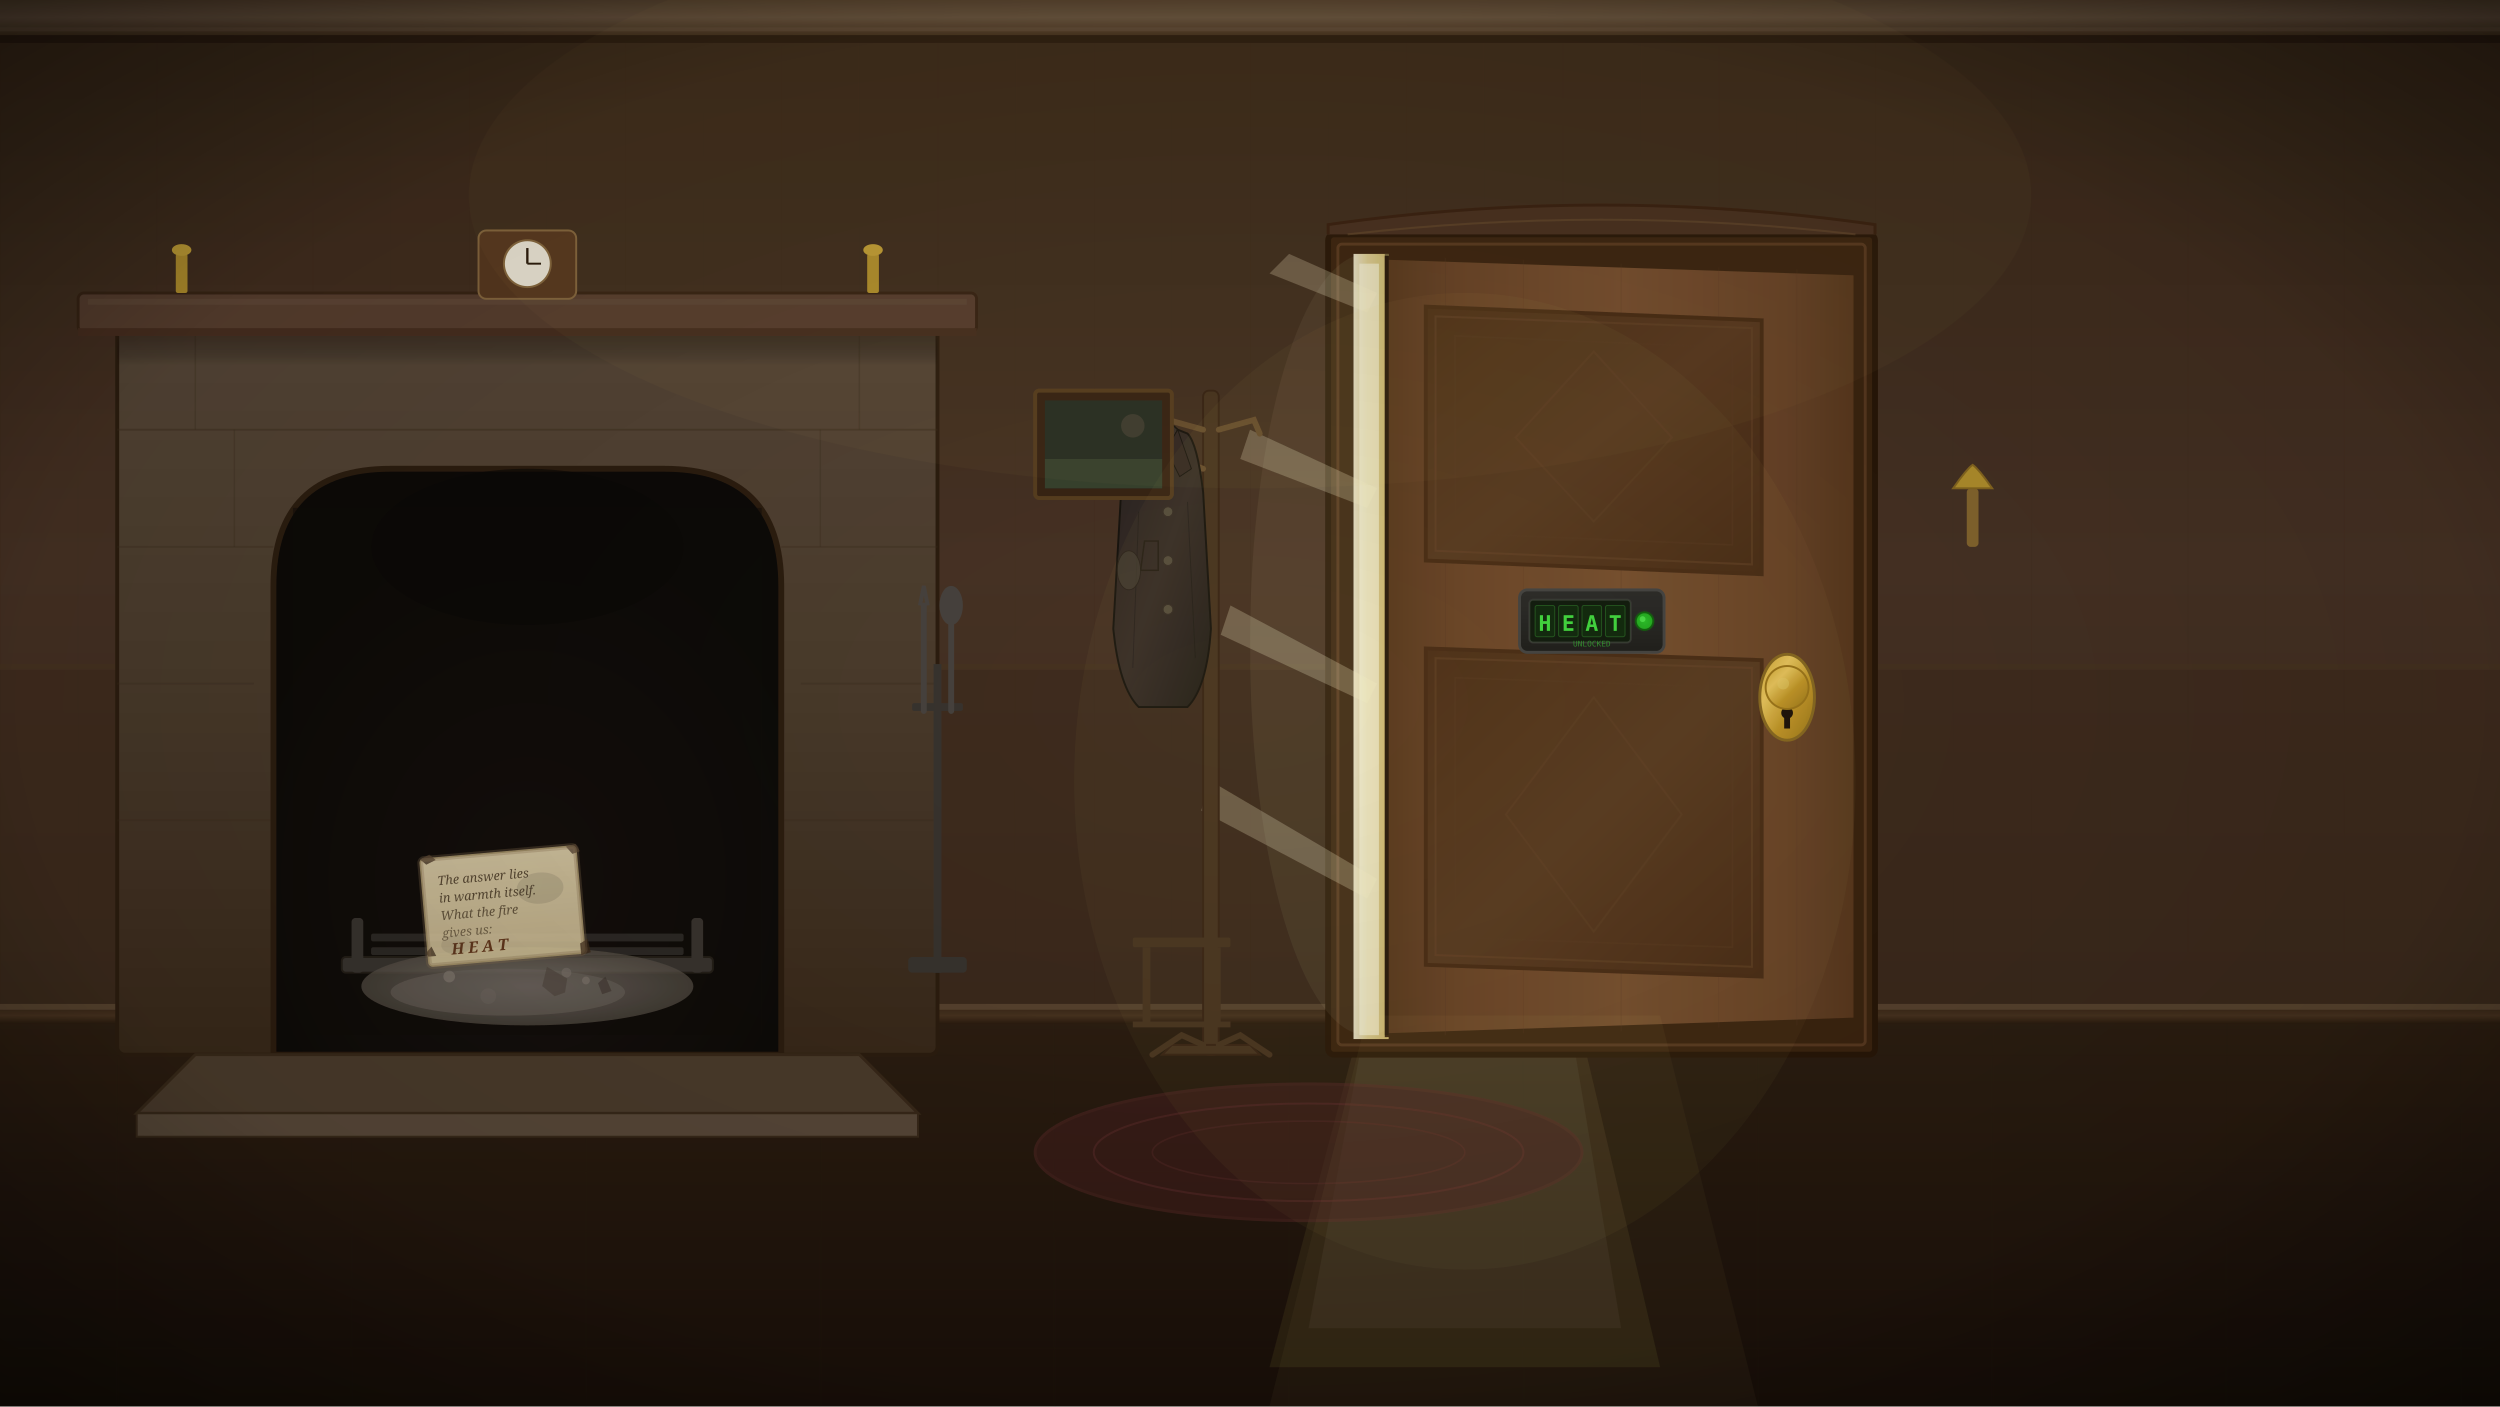
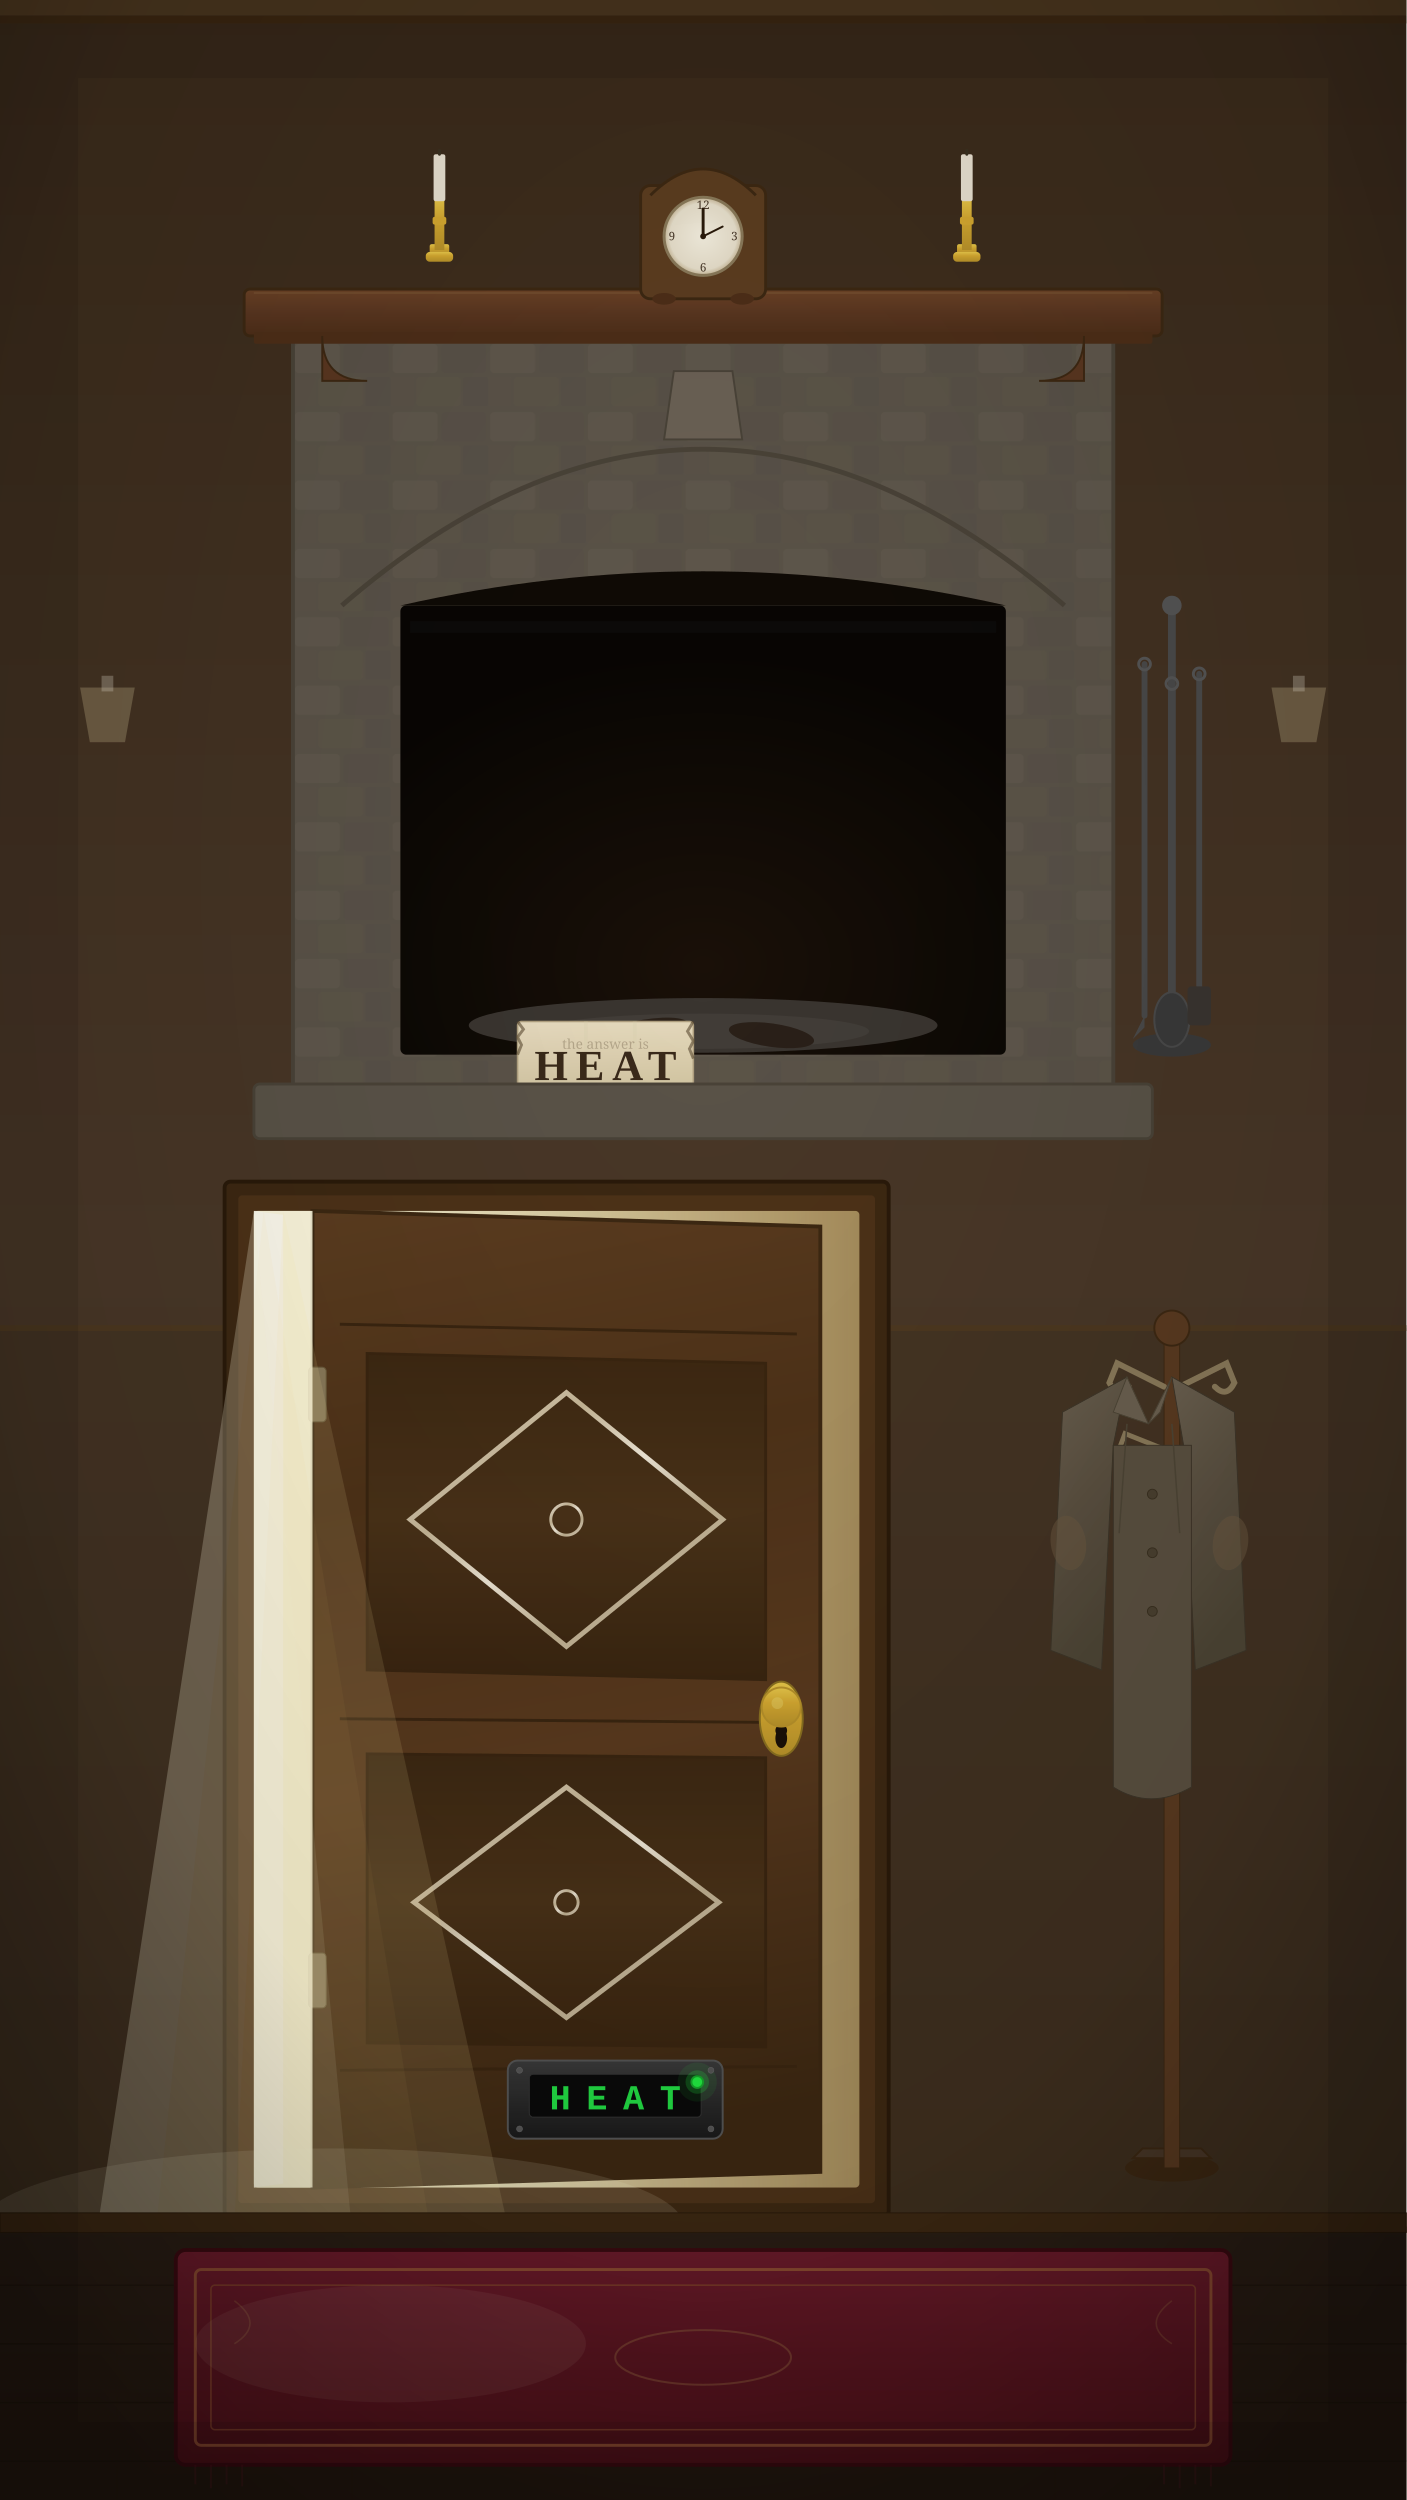
- <svg xmlns="http://www.w3.org/2000/svg" viewBox="0 0 1280 720">
+ <svg xmlns="http://www.w3.org/2000/svg" viewBox="0 0 720 1280" width="720" height="1280">
  <defs>
    <linearGradient id="wallGrad" x1="0" y1="0" x2="0" y2="1">
-       <stop offset="0%" stop-color="#3d2b1a" />
-       <stop offset="40%" stop-color="#4a3425" />
-       <stop offset="100%" stop-color="#362618" />
+       <stop offset="0%" stop-color="#3a2a1a" />
+       <stop offset="50%" stop-color="#4a3828" />
+       <stop offset="100%" stop-color="#3d2d1d" />
    </linearGradient>
    <linearGradient id="floorGrad" x1="0" y1="0" x2="0" y2="1">
-       <stop offset="0%" stop-color="#2e1f12" />
+       <stop offset="0%" stop-color="#2a1e14" />
      <stop offset="100%" stop-color="#1a1008" />
    </linearGradient>
-     <linearGradient id="stoneGrad" x1="0" y1="0" x2="0" y2="1">
-       <stop offset="0%" stop-color="#5a4a3a" />
-       <stop offset="50%" stop-color="#4d3d2d" />
-       <stop offset="100%" stop-color="#3a2a1a" />
-     </linearGradient>
-     <radialGradient id="fireplaceInner" cx="0.5" cy="0.7" r="0.6">
-       <stop offset="0%" stop-color="#1a1410" />
-       <stop offset="100%" stop-color="#0d0a07" />
-     </radialGradient>
-     <linearGradient id="doorWood" x1="0" y1="0" x2="1" y2="0">
-       <stop offset="0%" stop-color="#5c3a1e" />
-       <stop offset="15%" stop-color="#6b4528" />
-       <stop offset="50%" stop-color="#7a5030" />
-       <stop offset="85%" stop-color="#6b4528" />
-       <stop offset="100%" stop-color="#5c3a1e" />
-     </linearGradient>
-     <linearGradient id="doorPanel" x1="0" y1="0" x2="1" y2="1">
-       <stop offset="0%" stop-color="#4e3018" />
-       <stop offset="50%" stop-color="#5a3a20" />
-       <stop offset="100%" stop-color="#4a2c15" />
-     </linearGradient>
-     <linearGradient id="goldMetal" x1="0" y1="0" x2="1" y2="1">
-       <stop offset="0%" stop-color="#d4a530" />
-       <stop offset="30%" stop-color="#f0cc60" />
-       <stop offset="60%" stop-color="#c89b28" />
-       <stop offset="100%" stop-color="#a07818" />
-     </linearGradient>
-     <radialGradient id="vignette" cx="0.5" cy="0.5" r="0.7">
-       <stop offset="0%" stop-color="transparent" />
-       <stop offset="70%" stop-color="rgba(0,0,0,0.10)" />
-       <stop offset="100%" stop-color="rgba(0,0,0,0.5)" />
-     </radialGradient>
-     <pattern id="wallPattern" x="0" y="0" width="80" height="200" patternUnits="userSpaceOnUse">
-       <rect width="80" height="200" fill="none" />
-       <line x1="0" y1="0" x2="0" y2="200" stroke="#3a2515" stroke-width="1" opacity="0.3" />
-       <line x1="40" y1="0" x2="40" y2="200" stroke="#3a2515" stroke-width="0.5" opacity="0.15" />
+     <radialGradient id="fireInterior" cx="0.5" cy="0.8" r="0.7">
+       <stop offset="0%" stop-color="#1a1008" />
+       <stop offset="60%" stop-color="#0f0a05" />
+       <stop offset="100%" stop-color="#080503" />
+     </radialGradient>
+     <linearGradient id="mantelWood" x1="0" y1="0" x2="0" y2="1">
+       <stop offset="0%" stop-color="#6b4226" />
+       <stop offset="50%" stop-color="#5a3620" />
+       <stop offset="100%" stop-color="#4d2e18" />
+     </linearGradient>
+     <linearGradient id="doorWood" x1="0" y1="0" x2="0.1" y2="1">
+       <stop offset="0%" stop-color="#5c3d20" />
+       <stop offset="30%" stop-color="#4e3218" />
+       <stop offset="60%" stop-color="#5a3a1e" />
+       <stop offset="100%" stop-color="#3d2812" />
+     </linearGradient>
+     <linearGradient id="doorPanel" x1="0" y1="0" x2="0" y2="1">
+       <stop offset="0%" stop-color="#3d2812" />
+       <stop offset="50%" stop-color="#4a3218" />
+       <stop offset="100%" stop-color="#3a2510" />
+     </linearGradient>
+     <linearGradient id="goldMetal" x1="0" y1="0" x2="0" y2="1">
+       <stop offset="0%" stop-color="#e8c84a" />
+       <stop offset="40%" stop-color="#d4a830" />
+       <stop offset="100%" stop-color="#b8922a" />
+     </linearGradient>
+     <linearGradient id="rugGrad" x1="0" y1="0" x2="0" y2="1">
+       <stop offset="0%" stop-color="#6b1a2a" />
+       <stop offset="50%" stop-color="#5a1520" />
+       <stop offset="100%" stop-color="#4d1018" />
+     </linearGradient>
+     <linearGradient id="tweedGrad" x1="0" y1="0" x2="0.3" y2="1">
+       <stop offset="0%" stop-color="#6b6050" />
+       <stop offset="50%" stop-color="#5a5040" />
+       <stop offset="100%" stop-color="#4d4535" />
+     </linearGradient>
+     <radialGradient id="ambientShadow" cx="0.5" cy="0.35" r="0.75">
+       <stop offset="0%" stop-color="#000000" stop-opacity="0" />
+       <stop offset="70%" stop-color="#000000" stop-opacity="0.1" />
+       <stop offset="100%" stop-color="#000000" stop-opacity="0.35" />
+     </radialGradient>
+     <radialGradient id="clockFace" cx="0.5" cy="0.5" r="0.5">
+       <stop offset="0%" stop-color="#f5f0e0" />
+       <stop offset="85%" stop-color="#e8e0cc" />
+       <stop offset="100%" stop-color="#c8b898" />
+     </radialGradient>
+     <linearGradient id="diamondGrad" x1="0" y1="0" x2="1" y2="1">
+       <stop offset="0%" stop-color="#e8ddd0" />
+       <stop offset="30%" stop-color="#c8b898" />
+       <stop offset="50%" stop-color="#f0e8d8" />
+       <stop offset="70%" stop-color="#c0b090" />
+       <stop offset="100%" stop-color="#d8cbb8" />
+     </linearGradient>
+     <linearGradient id="lockDevice" x1="0" y1="0" x2="0" y2="1">
+       <stop offset="0%" stop-color="#3a3a3a" />
+       <stop offset="50%" stop-color="#2a2a2a" />
+       <stop offset="100%" stop-color="#1a1a1a" />
+     </linearGradient>
+     <linearGradient id="doorLight" x1="0" y1="0" x2="1" y2="0">
+       <stop offset="0%" stop-color="#fffbe0" stop-opacity="0.95" />
+       <stop offset="40%" stop-color="#fff8d0" stop-opacity="0.85" />
+       <stop offset="100%" stop-color="#ffe8a0" stop-opacity="0.5" />
+     </linearGradient>
+     <radialGradient id="doorGlow" cx="0.3" cy="0.5" r="0.8">
+       <stop offset="0%" stop-color="#fffbe0" stop-opacity="0.35" />
+       <stop offset="40%" stop-color="#ffe8a0" stop-opacity="0.15" />
+       <stop offset="100%" stop-color="#ffdd88" stop-opacity="0" />
+     </radialGradient>
+     <linearGradient id="noteGrad" x1="0" y1="0" x2="0.1" y2="1">
+       <stop offset="0%" stop-color="#e8dcc0" />
+       <stop offset="50%" stop-color="#ddd0b0" />
+       <stop offset="100%" stop-color="#d0c4a0" />
+     </linearGradient>
+     <pattern id="floorPlanks" x="0" y="0" width="120" height="30" patternUnits="userSpaceOnUse">
+       <rect width="120" height="30" fill="#2a1e14" />
+       <line x1="0" y1="0" x2="120" y2="0" stroke="#221810" stroke-width="1" />
+       <line x1="60" y1="0" x2="60" y2="30" stroke="#221810" stroke-width="0.5" opacity="0.3" />
    </pattern>
-     <pattern id="floorPattern" x="0" y="0" width="120" height="30" patternUnits="userSpaceOnUse">
-       <rect width="120" height="30" fill="none" />
-       <line x1="0" y1="0" x2="120" y2="0" stroke="#251a0e" stroke-width="0.8" opacity="0.4" />
-       <line x1="60" y1="0" x2="60" y2="30" stroke="#251a0e" stroke-width="0.5" opacity="0.2" />
+     <pattern id="stonePat" x="0" y="0" width="50" height="35" patternUnits="userSpaceOnUse">
+       <rect width="50" height="35" fill="#5a5348" />
+       <rect x="1" y="1" width="23" height="15" rx="2" fill="#625a4e" opacity="0.6" />
+       <rect x="26" y="1" width="23" height="15" rx="2" fill="#585048" opacity="0.6" />
+       <rect x="13" y="18" width="23" height="15" rx="2" fill="#5e5648" opacity="0.6" />
+       <rect x="0" y="18" width="12" height="15" rx="1" fill="#5c5448" opacity="0.5" />
+       <rect x="37" y="18" width="13" height="15" rx="1" fill="#565048" opacity="0.5" />
    </pattern>
-     <radialGradient id="ashGrad" cx="0.5" cy="0.5" r="0.5">
-       <stop offset="0%" stop-color="#8a8078" />
-       <stop offset="100%" stop-color="#5a5248" />
-     </radialGradient>
-     <linearGradient id="mantelShadow" x1="0" y1="0" x2="0" y2="1">
-       <stop offset="0%" stop-color="#2a1c10" />
-       <stop offset="100%" stop-color="transparent" />
-     </linearGradient>
-     <linearGradient id="coatGrad" x1="0" y1="0" x2="1" y2="1">
-       <stop offset="0%" stop-color="#2c2420" />
-       <stop offset="50%" stop-color="#3a302a" />
-       <stop offset="100%" stop-color="#252018" />
-     </linearGradient>
-     <linearGradient id="lockBg" x1="0" y1="0" x2="0" y2="1">
-       <stop offset="0%" stop-color="#2a2a2a" />
-       <stop offset="100%" stop-color="#1a1a1a" />
-     </linearGradient>
-     <linearGradient id="baseboardGrad" x1="0" y1="0" x2="0" y2="1">
-       <stop offset="0%" stop-color="#3d2a18" />
-       <stop offset="50%" stop-color="#4a3420" />
-       <stop offset="100%" stop-color="#2e1e10" />
-     </linearGradient>
-     <linearGradient id="crownGrad" x1="0" y1="0" x2="0" y2="1">
-       <stop offset="0%" stop-color="#5a4530" />
-       <stop offset="50%" stop-color="#6b5540" />
-       <stop offset="100%" stop-color="#4a3520" />
-     </linearGradient>
-     <linearGradient id="doorLight" x1="0" y1="0" x2="1" y2="0">
-       <stop offset="0%" stop-color="#fff8e0" />
-       <stop offset="40%" stop-color="#f0e0a0" />
-       <stop offset="100%" stop-color="#e0c878" />
-     </linearGradient>
-     <radialGradient id="lightStream" cx="0.0" cy="0.5" r="0.9" fx="0.0" fy="0.5">
-       <stop offset="0%" stop-color="#fff8e0" stop-opacity="0.5" />
-       <stop offset="30%" stop-color="#f0d870" stop-opacity="0.2" />
-       <stop offset="70%" stop-color="#f0d060" stop-opacity="0.05" />
-       <stop offset="100%" stop-color="#f0d060" stop-opacity="0" />
-     </radialGradient>
-     <radialGradient id="greenGlow" cx="0.5" cy="0.5" r="0.5">
-       <stop offset="0%" stop-color="#40ff40" stop-opacity="0.6" />
-       <stop offset="100%" stop-color="#20aa20" stop-opacity="0" />
-     </radialGradient>
-     <linearGradient id="noteGrad" x1="0" y1="0" x2="0" y2="1">
-       <stop offset="0%" stop-color="#e8d8b0" />
-       <stop offset="100%" stop-color="#d4c498" />
-     </linearGradient>
  </defs>
-   <rect width="1280" height="720" fill="url(#wallGrad)" />
-   <rect x="0" y="0" width="1280" height="520" fill="url(#wallPattern)" opacity="0.5" />
-   <rect x="0" y="340" width="1280" height="3" fill="#4a3520" opacity="0.6" />
-   <rect x="0" y="343" width="1280" height="177" fill="#3a2818" opacity="0.4" />
-   <rect x="0" y="0" width="1280" height="18" fill="url(#crownGrad)" />
-   <rect x="0" y="18" width="1280" height="4" fill="#2e1e10" />
-   <rect x="0" y="14" width="1280" height="2" fill="#6b5540" opacity="0.5" />
-   <rect x="0" y="520" width="1280" height="200" fill="url(#floorGrad)" />
-   <rect x="0" y="520" width="1280" height="200" fill="url(#floorPattern)" opacity="0.6" />
-   <rect x="0" y="516" width="1280" height="8" fill="url(#baseboardGrad)" />
-   <rect x="0" y="514" width="1280" height="3" fill="#5a4530" />
-   <path d="M695,530 L650,700 L850,700 L810,530 Z" fill="#f0d870" opacity="0.08" />
-   <path d="M698,530 L670,680 L830,680 L805,530 Z" fill="#fff8e0" opacity="0.05" />
-   <rect x="690" y="130" width="12" height="400" fill="#fff8e0" opacity="0.06" />
-   <rect x="60" y="160" width="420" height="380" rx="4" fill="url(#stoneGrad)" stroke="#2e1e10" stroke-width="2" />
-   <line x1="60" y1="220" x2="480" y2="220" stroke="#3a2a1a" stroke-width="1" opacity="0.4" />
-   <line x1="60" y1="280" x2="140" y2="280" stroke="#3a2a1a" stroke-width="1" opacity="0.3" />
-   <line x1="400" y1="280" x2="480" y2="280" stroke="#3a2a1a" stroke-width="1" opacity="0.3" />
-   <line x1="60" y1="350" x2="130" y2="350" stroke="#3a2a1a" stroke-width="1" opacity="0.3" />
-   <line x1="410" y1="350" x2="480" y2="350" stroke="#3a2a1a" stroke-width="1" opacity="0.3" />
-   <line x1="60" y1="420" x2="150" y2="420" stroke="#3a2a1a" stroke-width="1" opacity="0.3" />
-   <line x1="390" y1="420" x2="480" y2="420" stroke="#3a2a1a" stroke-width="1" opacity="0.3" />
-   <line x1="100" y1="160" x2="100" y2="220" stroke="#3a2a1a" stroke-width="0.8" opacity="0.3" />
-   <line x1="440" y1="160" x2="440" y2="220" stroke="#3a2a1a" stroke-width="0.8" opacity="0.3" />
-   <line x1="120" y1="220" x2="120" y2="280" stroke="#3a2a1a" stroke-width="0.8" opacity="0.3" />
-   <line x1="420" y1="220" x2="420" y2="280" stroke="#3a2a1a" stroke-width="0.8" opacity="0.3" />
-   <rect x="40" y="150" width="460" height="20" rx="3" fill="#5a4030" stroke="#3a2515" stroke-width="1.5" />
-   <rect x="45" y="153" width="450" height="3" fill="#6b5540" opacity="0.4" />
-   <rect x="40" y="168" width="460" height="4" fill="#4a3020" />
-   <rect x="60" y="172" width="420" height="15" fill="url(#mantelShadow)" opacity="0.5" />
-   <rect x="90" y="130" width="6" height="20" rx="1" fill="#b8942e" />
-   <ellipse cx="93" cy="128" rx="5" ry="3" fill="#c8a438" />
-   <rect x="245" y="118" width="50" height="35" rx="4" fill="#5a3a20" stroke="#8a6a40" stroke-width="1" />
-   <circle cx="270" cy="135" r="12" fill="#f5f0e0" stroke="#8a6a40" stroke-width="1" />
-   <line x1="270" y1="135" x2="270" y2="127" stroke="#2a1a0a" stroke-width="1.2" />
-   <line x1="270" y1="135" x2="277" y2="135" stroke="#2a1a0a" stroke-width="1" />
-   <rect x="444" y="130" width="6" height="20" rx="1" fill="#b8942e" />
-   <ellipse cx="447" cy="128" rx="5" ry="3" fill="#c8a438" />
-   <path d="M140,540 L140,300 Q140,240 200,240 L340,240 Q400,240 400,300 L400,540 Z" fill="url(#fireplaceInner)" stroke="#2e1e10" stroke-width="3" />
-   <rect x="150" y="260" width="240" height="270" fill="#0f0c08" opacity="0.5" />
-   <ellipse cx="270" cy="280" rx="80" ry="40" fill="#0a0805" opacity="0.6" />
-   <rect x="175" y="490" width="190" height="8" rx="2" fill="#3a3530" stroke="#252018" stroke-width="1" />
-   <rect x="180" y="470" width="6" height="28" rx="2" fill="#3a3530" />
-   <rect x="354" y="470" width="6" height="28" rx="2" fill="#3a3530" />
-   <rect x="190" y="485" width="160" height="4" rx="1" fill="#2e2a25" />
-   <rect x="190" y="478" width="160" height="4" rx="1" fill="#2e2a25" />
-   <ellipse cx="270" cy="505" rx="85" ry="20" fill="url(#ashGrad)" opacity="0.7" />
-   <ellipse cx="260" cy="508" rx="60" ry="12" fill="#706860" opacity="0.5" />
-   <circle cx="230" cy="500" r="3" fill="#9a9088" opacity="0.4" />
-   <circle cx="300" cy="502" r="2" fill="#8a8078" opacity="0.5" />
-   <circle cx="250" cy="510" r="4" fill="#7a7068" opacity="0.3" />
-   <circle cx="290" cy="498" r="2.5" fill="#8a8078" opacity="0.4" />
-   <g transform="translate(215, 440) rotate(-5)">
-     <rect x="0" y="0" width="80" height="55" rx="2" fill="url(#noteGrad)" stroke="#b8a878" stroke-width="0.8" opacity="0.9" />
-     <path d="M0,0 L5,-2 L8,1 L3,3 Z" fill="#4a3828" opacity="0.8" />
-     <path d="M75,0 L80,-1 L82,3 L78,4 Z" fill="#4a3828" opacity="0.7" />
-     <path d="M78,50 L82,48 L83,55 L78,56 Z" fill="#3a2818" opacity="0.8" />
-     <path d="M0,50 L-1,48 L2,45 L4,50 Z" fill="#3a2818" opacity="0.7" />
-     <rect x="0" y="0" width="80" height="55" rx="2" fill="none" stroke="#8a7050" stroke-width="3" opacity="0.3" />
-     <text x="8" y="14" font-family="Georgia, serif" font-size="6.5" fill="#3a2a18" font-style="italic" opacity="0.8">The answer lies</text>
-     <text x="8" y="23" font-family="Georgia, serif" font-size="6.5" fill="#3a2a18" font-style="italic" opacity="0.8">in warmth itself.</text>
-     <text x="8" y="32" font-family="Georgia, serif" font-size="6.5" fill="#3a2a18" font-style="italic" opacity="0.7">What the fire</text>
-     <text x="8" y="41" font-family="Georgia, serif" font-size="6.5" fill="#3a2a18" font-style="italic" opacity="0.6">gives us:</text>
-     <text x="12" y="50" font-family="Georgia, serif" font-size="8" fill="#5a2a10" font-weight="bold" font-style="italic" opacity="0.9">H E A T</text>
-     <ellipse cx="60" cy="20" rx="12" ry="8" fill="#4a4038" opacity="0.15" />
-     <ellipse cx="15" cy="45" rx="8" ry="5" fill="#4a4038" opacity="0.1" />
-   </g>
-   <g transform="translate(280, 495) rotate(25)">
-     <path d="M0,0 L12,1 L14,8 L10,12 L2,10 Z" fill="#4a4038" opacity="0.5" />
-   </g>
-   <g transform="translate(310, 500) rotate(60)">
-     <path d="M0,0 L8,1 L7,6 L1,5 Z" fill="#3a3028" opacity="0.5" />
-   </g>
-   <path d="M100,540 L440,540 L470,570 L70,570 Z" fill="#4d3d2d" stroke="#3a2a1a" stroke-width="1.5" />
-   <rect x="70" y="570" width="400" height="12" fill="#5a4a3a" stroke="#3a2a1a" stroke-width="1" />
-   <g transform="translate(465, 340)">
-     <rect x="0" y="150" width="30" height="8" rx="2" fill="#3a3530" />
-     <rect x="13" y="0" width="4" height="158" fill="#3a3530" />
-     <rect x="2" y="20" width="26" height="4" rx="1" fill="#3a3530" />
-     <line x1="8" y1="24" x2="8" y2="-30" stroke="#4a4540" stroke-width="3" stroke-linecap="round" />
-     <path d="M6,-30 L8,-40 L10,-30" stroke="#4a4540" stroke-width="2" fill="none" />
-     <line x1="22" y1="24" x2="22" y2="-25" stroke="#4a4540" stroke-width="3" stroke-linecap="round" />
-     <ellipse cx="22" cy="-30" rx="6" ry="10" fill="#4a4540" />
-   </g>
-   <rect x="680" y="120" width="280" height="420" rx="3" fill="#3d2510" stroke="#2a1808" stroke-width="3" />
-   <rect x="685" y="125" width="270" height="410" rx="2" fill="none" stroke="#5a3a20" stroke-width="1.5" />
-   <rect x="693" y="130" width="18" height="402" fill="url(#doorLight)" opacity="0.9" />
-   <rect x="696" y="135" width="10" height="395" fill="#fffde8" opacity="0.6" />
+   <rect width="720" height="1280" fill="url(#wallGrad)" />
+   <rect x="0" y="680" width="720" height="530" fill="#3a2a1a" opacity="0.3" />
+   <line x1="0" y1="680" x2="720" y2="680" stroke="#4d3820" stroke-width="3" />
+   <rect x="0" y="0" width="720" height="8" fill="#4d3820" />
+   <rect x="0" y="8" width="720" height="4" fill="#3d2812" />
+   <rect x="150" y="160" width="420" height="400" rx="5" fill="url(#stonePat)" stroke="#4a4338" stroke-width="2" />
+   <path d="M175 310 Q360 150 545 310" fill="url(#stonePat)" stroke="#4a4338" stroke-width="2.5" />
+   <path d="M345 190 L375 190 L380 225 L340 225 Z" fill="#6b6155" stroke="#4a4338" stroke-width="1" />
+   <rect x="205" y="310" width="310" height="230" rx="3" fill="url(#fireInterior)" />
+   <path d="M205 310 Q360 275 515 310 L515 310 L205 310 Z" fill="#0f0a05" />
+   <rect x="210" y="318" width="300" height="6" fill="#111" opacity="0.4" />
+   <ellipse cx="360" cy="525" rx="120" ry="14" fill="#3a3530" />
+   <ellipse cx="360" cy="528" rx="85" ry="9" fill="#4a4540" opacity="0.5" />
+   <ellipse cx="325" cy="530" rx="28" ry="7" fill="#2a2018" transform="rotate(-12 325 530)" />
+   <ellipse cx="395" cy="530" rx="22" ry="6" fill="#2a2018" transform="rotate(8 395 530)" />
+   <g transform="translate(310, 545)">
+     <rect x="-45" y="-22" width="90" height="40" rx="2" fill="url(#noteGrad)" stroke="#b0a080" stroke-width="0.8" />
+     <path d="M-45 -22 L-42 -18 L-45 -14 L-43 -10 L-45 -5" stroke="#5a4a30" stroke-width="1.5" fill="none" opacity="0.6" />
+     <path d="M45 -22 L42 -17 L45 -12 L43 -8 L45 -3" stroke="#5a4a30" stroke-width="1.5" fill="none" opacity="0.6" />
+     <line x1="-10" y1="-22" x2="-10" y2="18" stroke="#d8d0b0" stroke-width="2" opacity="0.3" />
+     <line x1="15" y1="-22" x2="15" y2="18" stroke="#d8d0b0" stroke-width="2" opacity="0.3" />
+     <text x="0" y="8" text-anchor="middle" font-family="'Times New Roman', serif" font-size="22" fill="#3a2a1a" font-weight="bold" letter-spacing="4">HEAT</text>
+     <text x="0" y="-8" text-anchor="middle" font-family="serif" font-size="7" fill="#8a7a60" opacity="0.5">the answer is</text>
+   </g>
+   <rect x="130" y="555" width="460" height="28" rx="3" fill="#5a5348" stroke="#4a4338" stroke-width="1.5" />
+   <rect x="125" y="148" width="470" height="24" rx="3" fill="url(#mantelWood)" stroke="#3d2812" stroke-width="1.5" />
+   <rect x="130" y="170" width="460" height="6" rx="1" fill="#4d2e18" />
+   <line x1="130" y1="150" x2="590" y2="150" stroke="#7a5535" stroke-width="1" opacity="0.5" />
+   <path d="M165 172 L165 195 L188 195 Q165 195 165 172" fill="#5a3620" stroke="#3d2812" stroke-width="1" />
+   <path d="M555 172 L555 195 L532 195 Q555 195 555 172" fill="#5a3620" stroke="#3d2812" stroke-width="1" />
+   <g transform="translate(360, 95)">
+     <rect x="-32" y="0" width="64" height="58" rx="5" fill="#5c3d20" stroke="#3d2812" stroke-width="1.5" />
+     <path d="M-27 5 Q0 -22 27 5" fill="#5c3d20" stroke="#3d2812" stroke-width="1.5" />
+     <circle cx="0" cy="26" r="20" fill="url(#clockFace)" stroke="#8a7a5a" stroke-width="1.5" />
+     <text x="0" y="12" text-anchor="middle" font-size="6" fill="#4a3a2a" font-family="serif">12</text>
+     <text x="16" y="28" text-anchor="middle" font-size="6" fill="#4a3a2a" font-family="serif">3</text>
+     <text x="0" y="44" text-anchor="middle" font-size="6" fill="#4a3a2a" font-family="serif">6</text>
+     <text x="-16" y="28" text-anchor="middle" font-size="6" fill="#4a3a2a" font-family="serif">9</text>
+     <line x1="0" y1="26" x2="0" y2="12" stroke="#2a1a0a" stroke-width="1.5" stroke-linecap="round" />
+     <line x1="0" y1="26" x2="10" y2="21" stroke="#2a1a0a" stroke-width="1" stroke-linecap="round" />
+     <circle cx="0" cy="26" r="1.5" fill="#2a1a0a" />
+     <ellipse cx="-20" cy="58" rx="6" ry="3" fill="#4d2e18" />
+     <ellipse cx="20" cy="58" rx="6" ry="3" fill="#4d2e18" />
+   </g>
+   <g transform="translate(225, 95)">
+     <rect x="-5" y="30" width="10" height="6" rx="1" fill="url(#goldMetal)" />
+     <rect x="-7" y="34" width="14" height="5" rx="2" fill="url(#goldMetal)" />
+     <rect x="-2.5" y="6" width="5" height="27" fill="url(#goldMetal)" />
+     <rect x="-3.5" y="16" width="7" height="4" rx="1" fill="#d4a830" />
+     <rect x="-3" y="-16" width="6" height="24" rx="1" fill="#e8e0d0" />
+     <line x1="0" y1="-18" x2="0" y2="-16" stroke="#3a3020" stroke-width="1.5" stroke-linecap="round" />
+   </g>
+   <g transform="translate(495, 95)">
+     <rect x="-5" y="30" width="10" height="6" rx="1" fill="url(#goldMetal)" />
+     <rect x="-7" y="34" width="14" height="5" rx="2" fill="url(#goldMetal)" />
+     <rect x="-2.5" y="6" width="5" height="27" fill="url(#goldMetal)" />
+     <rect x="-3.5" y="16" width="7" height="4" rx="1" fill="#d4a830" />
+     <rect x="-3" y="-16" width="6" height="24" rx="1" fill="#e8e0d0" />
+     <line x1="0" y1="-18" x2="0" y2="-16" stroke="#3a3020" stroke-width="1.5" stroke-linecap="round" />
+   </g>
+   <g transform="translate(600, 310)">
+     <ellipse cx="0" cy="225" rx="20" ry="6" fill="#3a3a3a" />
+     <rect x="-2" y="0" width="4" height="225" fill="#4a4a4a" />
+     <circle cx="0" cy="0" r="5" fill="#555" />
+     <line x1="-14" y1="30" x2="-14" y2="210" stroke="#4a4a4a" stroke-width="3" stroke-linecap="round" />
+     <path d="M-14 210 L-20 222 L-14 216 Z" fill="#4a4a4a" />
+     <circle cx="-14" cy="30" r="3" fill="none" stroke="#555" stroke-width="1.5" />
+     <line x1="0" y1="40" x2="0" y2="200" stroke="#4a4a4a" stroke-width="3" stroke-linecap="round" />
+     <ellipse cx="0" cy="212" rx="9" ry="14" fill="#3a3a3a" stroke="#4a4a4a" stroke-width="1" />
+     <circle cx="0" cy="40" r="3" fill="none" stroke="#555" stroke-width="1.5" />
+     <line x1="14" y1="35" x2="14" y2="195" stroke="#4a4a4a" stroke-width="3" stroke-linecap="round" />
+     <rect x="8" y="195" width="12" height="20" rx="2" fill="#3a3530" />
+     <circle cx="14" cy="35" r="3" fill="none" stroke="#555" stroke-width="1.5" />
+   </g>
+   <g transform="translate(130, 620)">
+     <rect x="-15" y="-15" width="340" height="530" rx="3" fill="#3d2812" stroke="#2a1a0a" stroke-width="2" />
+     <rect x="-8" y="-8" width="326" height="516" rx="2" fill="#4d3218" />
+     <rect x="0" y="0" width="310" height="500" rx="2" fill="url(#doorLight)" />
+     <g transform="translate(30, 0)">
+       <polygon points="0,0 260,8 260,492 0,500" fill="url(#doorWood)" stroke="#3d2812" stroke-width="2" />
+       <line x1="14" y1="58" x2="248" y2="63" stroke="#3a2510" stroke-width="1.5" />
+       <line x1="14" y1="260" x2="248" y2="262" stroke="#3a2510" stroke-width="1.5" />
+       <line x1="14" y1="440" x2="248" y2="438" stroke="#3a2510" stroke-width="1.5" />
+       <polygon points="28,73 232,78 232,240 28,235" fill="url(#doorPanel)" stroke="#3a2510" stroke-width="1.5" />
+       <polygon points="130,93 210,158 130,223 50,158" fill="none" stroke="url(#diamondGrad)" stroke-width="2.5" />
+       <circle cx="130" cy="158" r="8" fill="none" stroke="url(#diamondGrad)" stroke-width="1.5" />
+       <polygon points="28,278 232,280 232,428 28,426" fill="url(#doorPanel)" stroke="#3a2510" stroke-width="1.5" />
+       <polygon points="130,295 208,354 130,413 52,354" fill="none" stroke="url(#diamondGrad)" stroke-width="2.5" />
+       <circle cx="130" cy="354" r="6" fill="none" stroke="url(#diamondGrad)" stroke-width="1.5" />
+       <rect x="-2" y="80" width="9" height="28" rx="2" fill="#8a7a5a" stroke="#6a5a3a" stroke-width="0.5" />
+       <rect x="-2" y="380" width="9" height="28" rx="2" fill="#8a7a5a" stroke="#6a5a3a" stroke-width="0.5" />
+       <g transform="translate(240, 260)">
+         <ellipse cx="0" cy="0" rx="11" ry="19" fill="url(#goldMetal)" stroke="#8a7020" stroke-width="1" />
+         <ellipse cx="0" cy="10" rx="3" ry="5" fill="#1a1008" />
+         <circle cx="0" cy="6" r="3" fill="#1a1008" />
+         <circle cx="0" cy="-6" r="10" fill="url(#goldMetal)" stroke="#b8922a" stroke-width="1" />
+         <circle cx="-2" cy="-8" r="3" fill="#e8d870" opacity="0.4" />
+       </g>
+     </g>
+     <polygon points="0,0 30,0 30,500 0,500" fill="#fffbe0" opacity="0.9" />
+     <polygon points="0,0 15,2 15,498 0,500" fill="#ffffff" opacity="0.5" />
+     <g transform="translate(185, 455)">
+       <rect x="-55" y="-20" width="110" height="40" rx="5" fill="url(#lockDevice)" stroke="#555" stroke-width="1" />
+       <rect x="-44" y="-13" width="88" height="22" rx="2" fill="#0a0a0a" stroke="#333" stroke-width="0.5" />
+       <text x="0" y="5" text-anchor="middle" font-family="'Courier New', monospace" font-size="18" fill="#22dd44" font-weight="bold" letter-spacing="8">HEAT</text>
+       <circle cx="42" cy="-9" r="3.5" fill="#118822" />
+       <circle cx="42" cy="-9" r="2.5" fill="#22ee44" opacity="0.9" />
+       <circle cx="42" cy="-9" r="6" fill="#22ff44" opacity="0.2" />
+       <circle cx="42" cy="-9" r="10" fill="#22ff44" opacity="0.08" />
+       <circle cx="-49" cy="-15" r="1.5" fill="#555" stroke="#666" stroke-width="0.3" />
+       <circle cx="49" cy="-15" r="1.5" fill="#555" stroke="#666" stroke-width="0.3" />
+       <circle cx="-49" cy="15" r="1.5" fill="#555" stroke="#666" stroke-width="0.3" />
+       <circle cx="49" cy="15" r="1.5" fill="#555" stroke="#666" stroke-width="0.3" />
+     </g>
+   </g>
  <g opacity="0.25">
-     <path d="M705,150 L660,130 L650,140 L700,160 Z" fill="#fff8d0" />
-     <path d="M705,250 L640,220 L635,235 L700,260 Z" fill="#fff8d0" />
-     <path d="M705,350 L630,310 L625,325 L700,360 Z" fill="#fff8d0" />
-     <path d="M705,450 L620,400 L615,415 L700,460 Z" fill="#fff8d0" />
-   </g>
-   <ellipse cx="700" cy="330" rx="60" ry="200" fill="#fff8d0" opacity="0.06" />
-   <g transform="translate(710, 132)">
-     <path d="M0,0 L240,8 L240,390 L0,398 Z" fill="url(#doorWood)" stroke="#3d2510" stroke-width="2" />
-     <line x1="30" y1="0" x2="30" y2="398" stroke="#5a3820" stroke-width="0.5" opacity="0.3" />
-     <line x1="70" y1="1" x2="70" y2="397" stroke="#5a3820" stroke-width="0.5" opacity="0.2" />
-     <line x1="120" y1="3" x2="120" y2="396" stroke="#5a3820" stroke-width="0.5" opacity="0.25" />
-     <line x1="170" y1="5" x2="170" y2="394" stroke="#5a3820" stroke-width="0.5" opacity="0.2" />
-     <line x1="210" y1="6" x2="210" y2="393" stroke="#5a3820" stroke-width="0.5" opacity="0.3" />
-     <path d="M20,25 L192,32 L192,162 L20,155 Z" fill="url(#doorPanel)" stroke="#4a2c15" stroke-width="2" />
-     <path d="M25,30 L187,36 L187,157 L25,150 Z" fill="none" stroke="#6b4528" stroke-width="1" opacity="0.5" />
-     <path d="M35,40 L177,46 L177,147 L35,141 Z" fill="none" stroke="#5a3a20" stroke-width="0.8" opacity="0.4" />
-     <path d="M106,48 L146,92 L106,135 L66,92 Z" fill="none" stroke="#6b4528" stroke-width="1" opacity="0.3" />
-     <path d="M20,200 L192,206 L192,368 L20,362 Z" fill="url(#doorPanel)" stroke="#4a2c15" stroke-width="2" />
-     <path d="M25,205 L187,210 L187,363 L25,357 Z" fill="none" stroke="#6b4528" stroke-width="1" opacity="0.5" />
-     <path d="M35,215 L177,220 L177,353 L35,348 Z" fill="none" stroke="#5a3a20" stroke-width="0.8" opacity="0.4" />
-     <path d="M106,225 L151,285 L106,345 L61,285 Z" fill="none" stroke="#6b4528" stroke-width="1" opacity="0.3" />
-     <g transform="translate(205, 225)">
-       <ellipse cx="0" cy="0" rx="14" ry="22" fill="url(#goldMetal)" stroke="#8a6a20" stroke-width="1.5" />
-       <circle cx="0" cy="8" r="3" fill="#1a1008" />
-       <rect x="-1.5" y="8" width="3" height="8" fill="#1a1008" />
-       <circle cx="0" cy="-5" r="11" fill="url(#goldMetal)" stroke="#a07818" stroke-width="1" />
-       <circle cx="-2" cy="-7" r="3" fill="#f0d870" opacity="0.4" />
+     <polygon points="130,620 50,1140 180,1140" fill="#fffbe0" />
+     <polygon points="145,620 120,1140 260,1140" fill="#ffe8a0" opacity="0.5" />
+     <polygon points="135,620 80,1140 220,1140" fill="#ffdd88" opacity="0.3" />
+   </g>
+   <ellipse cx="170" cy="1140" rx="180" ry="40" fill="#fffbe0" opacity="0.12" />
+   <g transform="translate(600, 670)">
+     <ellipse cx="0" cy="440" rx="24" ry="7" fill="#3d2812" />
+     <path d="M-20 435 L20 435 L15 430 L-15 430 Z" fill="#4a3828" stroke="#3d2812" stroke-width="1" />
+     <rect x="-4" y="10" width="8" height="430" fill="#5a3a20" stroke="#3d2812" stroke-width="0.5" />
+     <circle cx="0" cy="10" r="9" fill="#5a3a20" stroke="#3d2812" stroke-width="1" />
+     <path d="M-4 40 L-28 28 L-32 38 Q-28 46 -22 40" fill="none" stroke="#8a7a5a" stroke-width="3" stroke-linecap="round" />
+     <path d="M4 40 L28 28 L32 38 Q28 46 22 40" fill="none" stroke="#8a7a5a" stroke-width="3" stroke-linecap="round" />
+     <path d="M-4 72 L-24 64 L-27 72 Q-24 78 -19 73" fill="none" stroke="#8a7a5a" stroke-width="2.5" stroke-linecap="round" />
+     <g transform="translate(-18, 35)">
+       <path d="M-5 0 L-38 18 L-44 140 L-18 150 L-12 35 Z" fill="url(#tweedGrad)" stroke="#3d3528" stroke-width="0.5" />
+       <path d="M18 0 L50 18 L56 140 L30 150 L24 35 Z" fill="url(#tweedGrad)" stroke="#3d3528" stroke-width="0.5" />
+       <path d="M-12 35 L-12 210 Q7 222 28 210 L28 35 Z" fill="#5a5040" stroke="#3d3528" stroke-width="0.5" />
+       <path d="M-5 0 L-12 18 L6 24 L18 0 L12 18 L6 24 Z" fill="#6b6050" stroke="#4d4535" stroke-width="0.5" />
+       <line x1="-5" y1="24" x2="-9" y2="80" stroke="#4d4535" stroke-width="0.8" />
+       <line x1="18" y1="24" x2="22" y2="80" stroke="#4d4535" stroke-width="0.8" />
+       <ellipse cx="-35" cy="85" rx="9" ry="14" fill="#6b5840" opacity="0.5" transform="rotate(-8 -35 85)" />
+       <ellipse cx="48" cy="85" rx="9" ry="14" fill="#6b5840" opacity="0.5" transform="rotate(8 48 85)" />
+       <circle cx="8" cy="60" r="2.5" fill="#4a4030" stroke="#3a3020" stroke-width="0.5" />
+       <circle cx="8" cy="90" r="2.5" fill="#4a4030" stroke="#3a3020" stroke-width="0.5" />
+       <circle cx="8" cy="120" r="2.5" fill="#4a4030" stroke="#3a3020" stroke-width="0.5" />
    </g>
-     <g transform="translate(68, 170)">
-       <rect x="0" y="0" width="74" height="32" rx="4" fill="url(#lockBg)" stroke="#444" stroke-width="1.5" />
-       <rect x="5" y="5" width="52" height="22" rx="2" fill="#0a0a0a" stroke="#333" stroke-width="1" />
-       <rect x="8" y="8" width="10" height="16" rx="1" fill="#0a1a0a" stroke="#1a4a1a" stroke-width="0.5" />
-       <rect x="20" y="8" width="10" height="16" rx="1" fill="#0a1a0a" stroke="#1a4a1a" stroke-width="0.5" />
-       <rect x="32" y="8" width="10" height="16" rx="1" fill="#0a1a0a" stroke="#1a4a1a" stroke-width="0.5" />
-       <rect x="44" y="8" width="10" height="16" rx="1" fill="#0a1a0a" stroke="#1a4a1a" stroke-width="0.5" />
-       <text x="13" y="21" font-family="monospace" font-size="11" fill="#40dd40" text-anchor="middle" font-weight="bold">H</text>
-       <text x="25" y="21" font-family="monospace" font-size="11" fill="#40dd40" text-anchor="middle" font-weight="bold">E</text>
-       <text x="37" y="21" font-family="monospace" font-size="11" fill="#40dd40" text-anchor="middle" font-weight="bold">A</text>
-       <text x="49" y="21" font-family="monospace" font-size="11" fill="#40dd40" text-anchor="middle" font-weight="bold">T</text>
-       <rect x="5" y="5" width="52" height="22" rx="2" fill="#40ff40" opacity="0.06" />
-       <circle cx="64" cy="16" r="5" fill="#0a5a0a" />
-       <circle cx="64" cy="16" r="4" fill="#20bb20" opacity="0.9" />
-       <circle cx="64" cy="16" r="6" fill="url(#greenGlow)" opacity="0.5" />
-       <circle cx="63" cy="15" r="1.5" fill="#60ff60" opacity="0.6" />
-       <text x="37" y="29" font-family="monospace" font-size="4" fill="#30aa30" text-anchor="middle" opacity="0.8">UNLOCKED</text>
-     </g>
-   </g>
-   <line x1="710" y1="130" x2="710" y2="530" stroke="#1a1008" stroke-width="2" opacity="0.5" />
-   <path d="M680,120 L680,115 Q820,95 960,115 L960,120" fill="#4a3020" stroke="#3a2010" stroke-width="1.5" />
-   <path d="M690,120 Q820,105 950,120" fill="none" stroke="#6b5030" stroke-width="1" opacity="0.5" />
-   <g transform="translate(620, 200)">
-     <rect x="-4" y="0" width="8" height="340" rx="3" fill="#4a3520" stroke="#3a2515" stroke-width="1" />
-     <path d="M-25,340 L25,340 L20,335 L-20,335 Z" fill="#4a3520" stroke="#3a2515" stroke-width="1" />
-     <path d="M-30,340 L-15,330 L-4,335" fill="none" stroke="#4a3520" stroke-width="3" stroke-linecap="round" />
-     <path d="M30,340 L15,330 L4,335" fill="none" stroke="#4a3520" stroke-width="3" stroke-linecap="round" />
-     <path d="M-4,20 L-22,15 L-25,22" fill="none" stroke="#6b5030" stroke-width="3" stroke-linecap="round" />
-     <path d="M4,20 L22,15 L25,22" fill="none" stroke="#6b5030" stroke-width="3" stroke-linecap="round" />
-     <path d="M-4,40 L-18,35 L-20,42" fill="none" stroke="#6b5030" stroke-width="3" stroke-linecap="round" />
-     <g transform="translate(-22, 22)">
-       <path d="M-5,0 Q-2,-5 5,-2 L10,0 Q15,5 18,30 L22,100 Q20,130 10,140 L-15,140 Q-25,130 -28,100 L-24,30 Q-20,5 -5,0 Z" fill="url(#coatGrad)" stroke="#1a1610" stroke-width="1" />
-       <path d="M-5,0 Q0,-8 5,-2 Q2,5 -1,8 Q-5,5 -5,0 Z" fill="#3a302a" stroke="#1a1610" stroke-width="0.8" />
-       <path d="M-5,0 L-10,20 L-4,25 L-1,8 Z" fill="#352a24" stroke="#1a1610" stroke-width="0.5" />
-       <path d="M5,-2 L12,18 L6,22 L-1,8 Z" fill="#352a24" stroke="#1a1610" stroke-width="0.5" />
-       <circle cx="0" cy="40" r="2.5" fill="#5a5040" stroke="#3a3028" stroke-width="0.5" />
-       <circle cx="0" cy="65" r="2.5" fill="#5a5040" stroke="#3a3028" stroke-width="0.5" />
-       <circle cx="0" cy="90" r="2.5" fill="#5a5040" stroke="#3a3028" stroke-width="0.5" />
-       <path d="M-12,55 L-5,55 L-5,70 L-14,70 Z" fill="none" stroke="#2a2218" stroke-width="0.8" />
-       <line x1="-15" y1="40" x2="-18" y2="120" stroke="#1a1610" stroke-width="0.5" opacity="0.4" />
-       <line x1="10" y1="35" x2="14" y2="115" stroke="#1a1610" stroke-width="0.5" opacity="0.4" />
-       <ellipse cx="-20" cy="70" rx="6" ry="10" fill="#4a4035" stroke="#2a2218" stroke-width="0.5" opacity="0.7" />
-     </g>
-   </g>
-   <g transform="translate(530, 200)">
-     <rect x="0" y="0" width="70" height="55" rx="2" fill="#3a2515" stroke="#5a4020" stroke-width="2" />
-     <rect x="5" y="5" width="60" height="45" fill="#2a3025" />
-     <rect x="5" y="35" width="60" height="15" fill="#3a4530" />
-     <circle cx="50" cy="18" r="6" fill="#5a5040" opacity="0.5" />
-   </g>
-   <g transform="translate(1010, 250)">
-     <rect x="-3" y="0" width="6" height="30" rx="2" fill="#8a6a30" />
-     <path d="M-10,0 Q-3,-10 0,-12 Q3,-10 10,0 Z" fill="#b8942e" stroke="#8a6a20" stroke-width="1" />
-   </g>
-   <g transform="translate(580, 480)">
-     <rect x="0" y="0" width="50" height="5" rx="1" fill="#4a3520" />
-     <rect x="5" y="5" width="4" height="40" fill="#4a3520" />
-     <rect x="41" y="5" width="4" height="40" fill="#4a3520" />
-     <rect x="0" y="43" width="50" height="3" fill="#4a3520" />
-   </g>
-   <g transform="translate(550, 560)">
-     <ellipse cx="120" cy="30" rx="140" ry="35" fill="#4a2020" opacity="0.5" stroke="#5a2828" stroke-width="1.5" />
-     <ellipse cx="120" cy="30" rx="110" ry="25" fill="none" stroke="#6a3030" stroke-width="1" opacity="0.4" />
-     <ellipse cx="120" cy="30" rx="80" ry="16" fill="none" stroke="#6a3030" stroke-width="0.8" opacity="0.3" />
-   </g>
-   <ellipse cx="640" cy="100" rx="400" ry="150" fill="#f0d060" opacity="0.03" />
-   <ellipse cx="750" cy="400" rx="200" ry="250" fill="#f0d870" opacity="0.04" />
-   <path d="M700,520 L650,720 L900,720 L850,520 Z" fill="#f8e880" opacity="0.04" />
-   <rect width="1280" height="720" fill="url(#vignette)" />
-   <rect width="1280" height="720" fill="#000" opacity="0.04" />
+   </g>
+   <g transform="translate(55, 380)">
+     <path d="M-9 0 L9 0 L14 -28 L-14 -28 Z" fill="#8a7a5a" opacity="0.6" />
+     <rect x="-3" y="-34" width="6" height="8" fill="#e8e0d0" opacity="0.3" />
+   </g>
+   <g transform="translate(665, 380)">
+     <path d="M-9 0 L9 0 L14 -28 L-14 -28 Z" fill="#8a7a5a" opacity="0.6" />
+     <rect x="-3" y="-34" width="6" height="8" fill="#e8e0d0" opacity="0.3" />
+   </g>
+   <rect x="0" y="1140" width="720" height="140" fill="url(#floorPlanks)" />
+   <rect x="0" y="1140" width="720" height="140" fill="url(#floorGrad)" opacity="0.45" />
+   <line x1="0" y1="1170" x2="720" y2="1170" stroke="#1a1008" stroke-width="0.8" opacity="0.4" />
+   <line x1="0" y1="1200" x2="720" y2="1200" stroke="#1a1008" stroke-width="0.8" opacity="0.4" />
+   <line x1="0" y1="1230" x2="720" y2="1230" stroke="#1a1008" stroke-width="0.8" opacity="0.4" />
+   <line x1="0" y1="1260" x2="720" y2="1260" stroke="#1a1008" stroke-width="0.8" opacity="0.4" />
+   <rect x="0" y="1133" width="720" height="10" fill="#3d2812" stroke="#2a1a0a" stroke-width="0.5" />
+   <rect x="90" y="1152" width="540" height="110" rx="5" fill="url(#rugGrad)" stroke="#3a0a10" stroke-width="2" />
+   <rect x="100" y="1162" width="520" height="90" rx="3" fill="none" stroke="#8a4a30" stroke-width="1.5" />
+   <rect x="108" y="1170" width="504" height="74" rx="2" fill="none" stroke="#7a3a28" stroke-width="0.8" />
+   <ellipse cx="360" cy="1207" rx="45" ry="14" fill="none" stroke="#8a5a3a" stroke-width="1" opacity="0.5" />
+   <path d="M120 1178 Q136 1190 120 1200" fill="none" stroke="#8a5a3a" stroke-width="0.8" opacity="0.4" />
+   <path d="M600 1178 Q584 1190 600 1200" fill="none" stroke="#8a5a3a" stroke-width="0.8" opacity="0.4" />
+   <g opacity="0.3">
+     <line x1="100" y1="1262" x2="100" y2="1272" stroke="#5a1520" stroke-width="1" />
+     <line x1="108" y1="1262" x2="108" y2="1274" stroke="#5a1520" stroke-width="1" />
+     <line x1="116" y1="1262" x2="116" y2="1272" stroke="#5a1520" stroke-width="1" />
+     <line x1="124" y1="1262" x2="124" y2="1273" stroke="#5a1520" stroke-width="1" />
+     <line x1="596" y1="1262" x2="596" y2="1272" stroke="#5a1520" stroke-width="1" />
+     <line x1="604" y1="1262" x2="604" y2="1274" stroke="#5a1520" stroke-width="1" />
+     <line x1="612" y1="1262" x2="612" y2="1272" stroke="#5a1520" stroke-width="1" />
+     <line x1="620" y1="1262" x2="620" y2="1273" stroke="#5a1520" stroke-width="1" />
+   </g>
+   <ellipse cx="200" cy="1200" rx="100" ry="30" fill="#fffbe0" opacity="0.06" />
+   <rect width="720" height="1280" fill="url(#ambientShadow)" />
+   <rect width="720" height="1280" fill="none" stroke="#000" stroke-width="80" opacity="0.1" rx="20" />
</svg>
